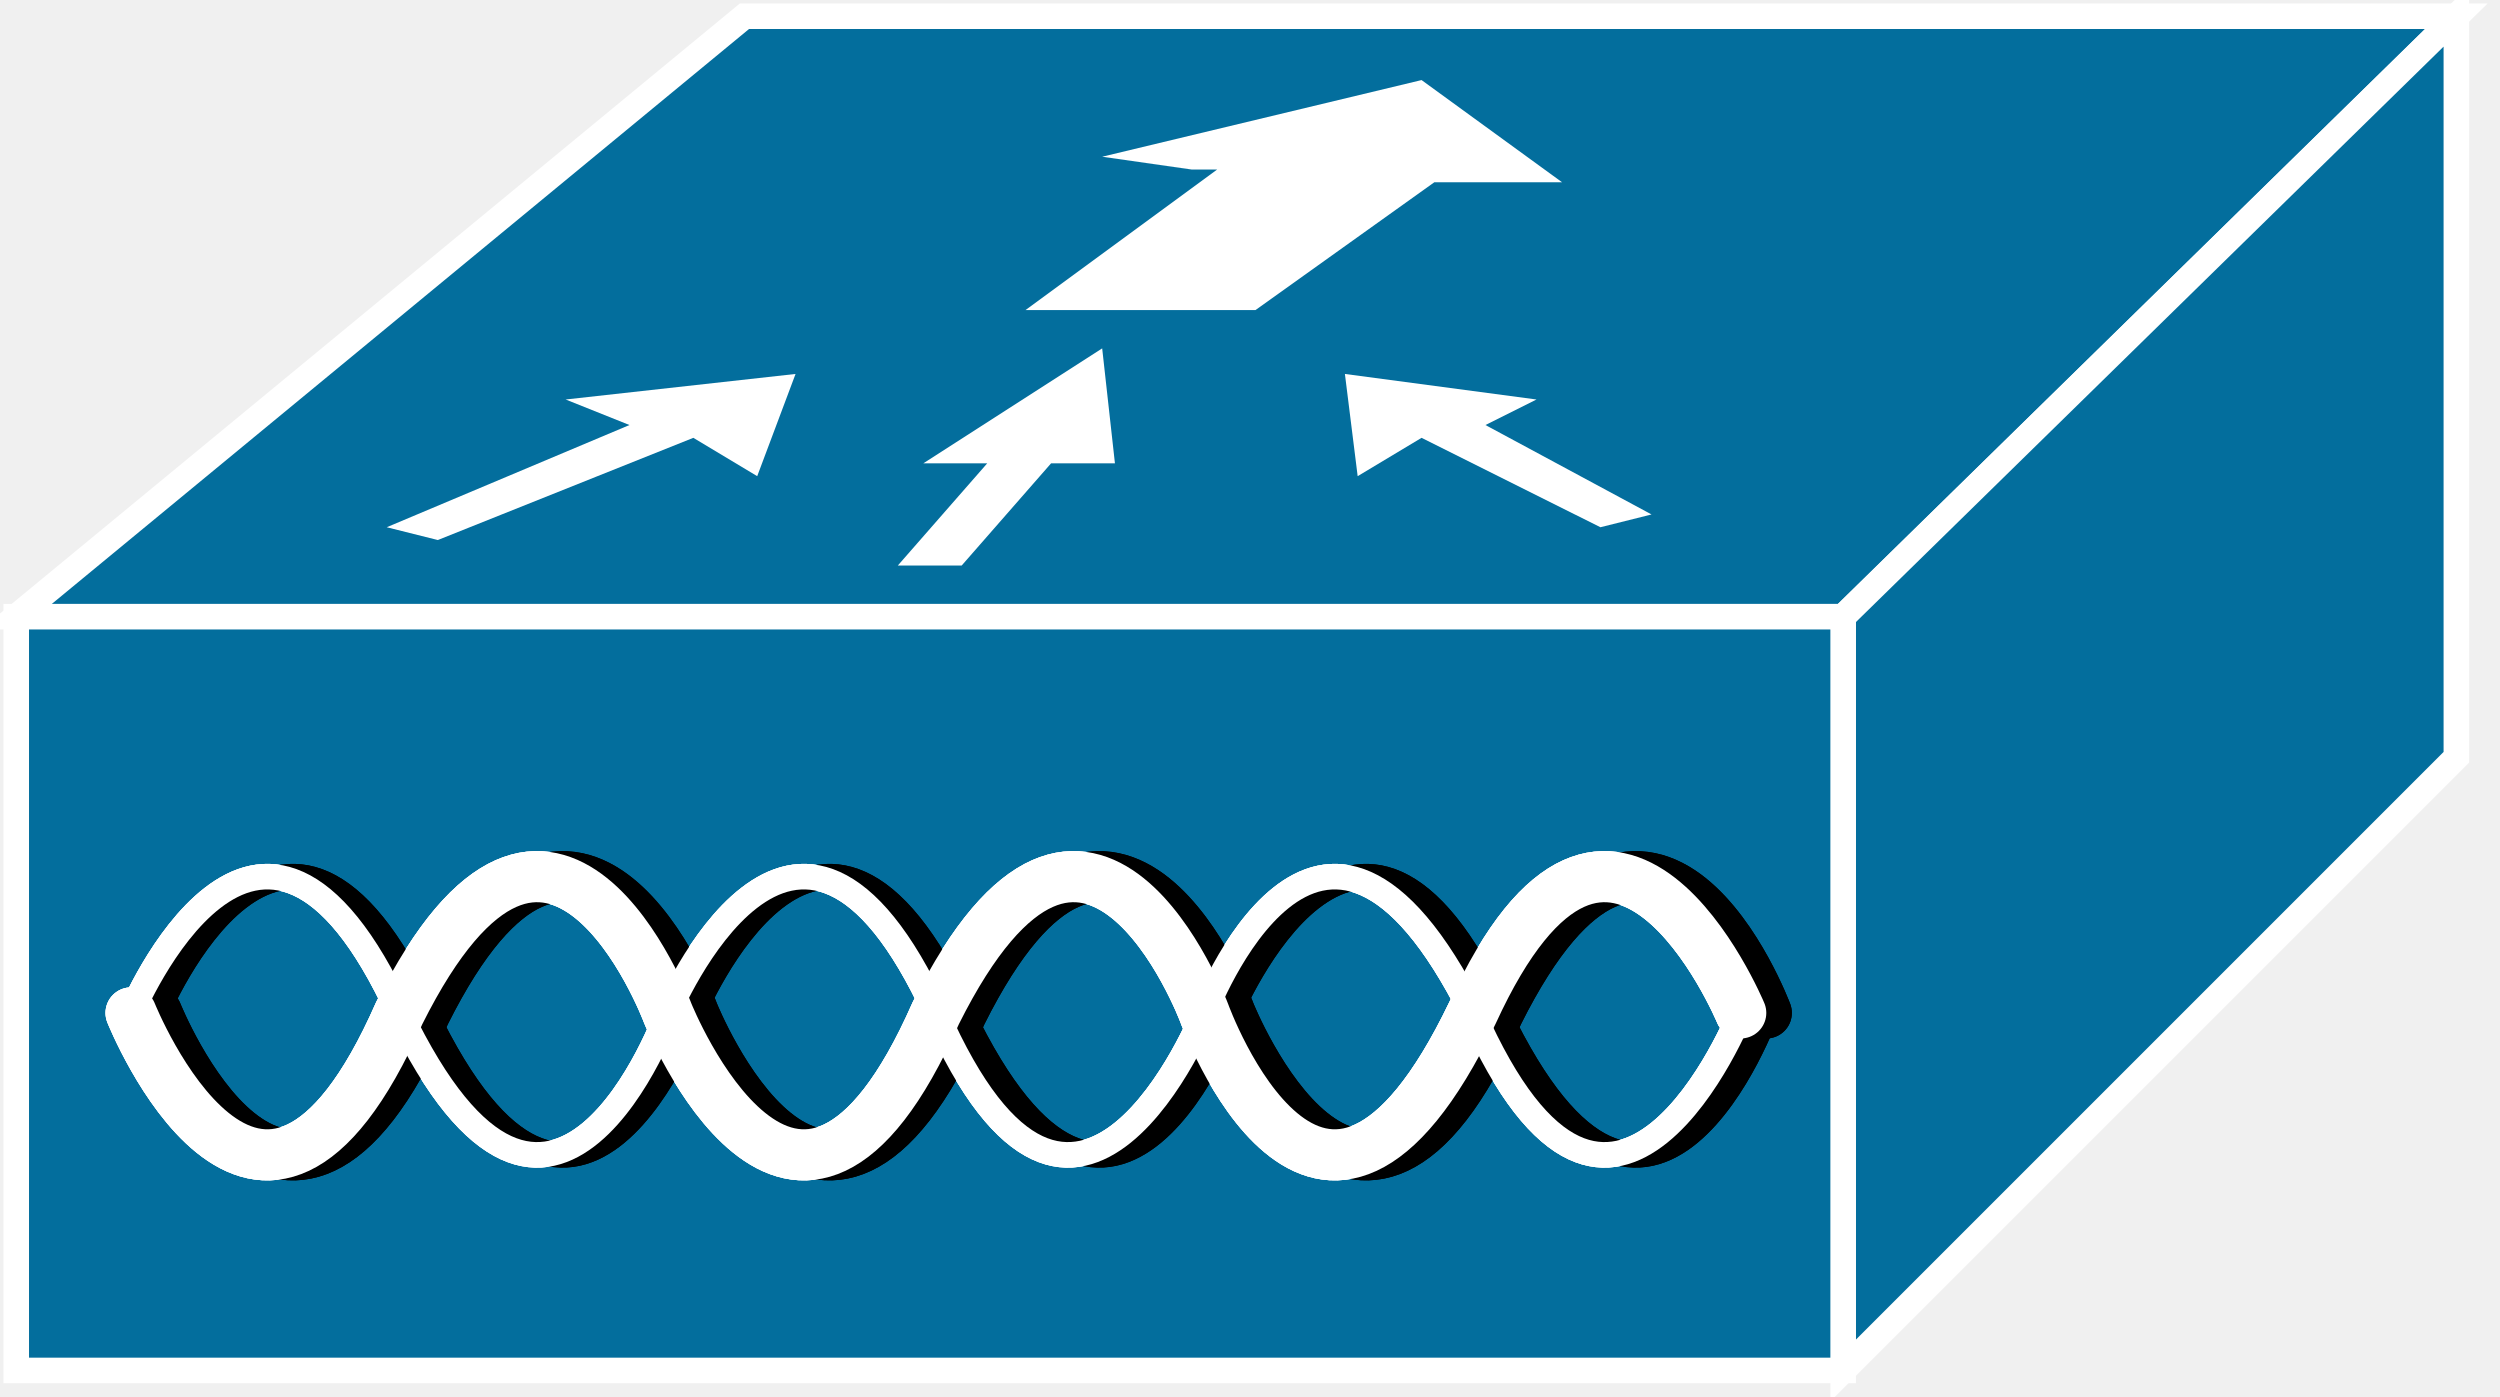
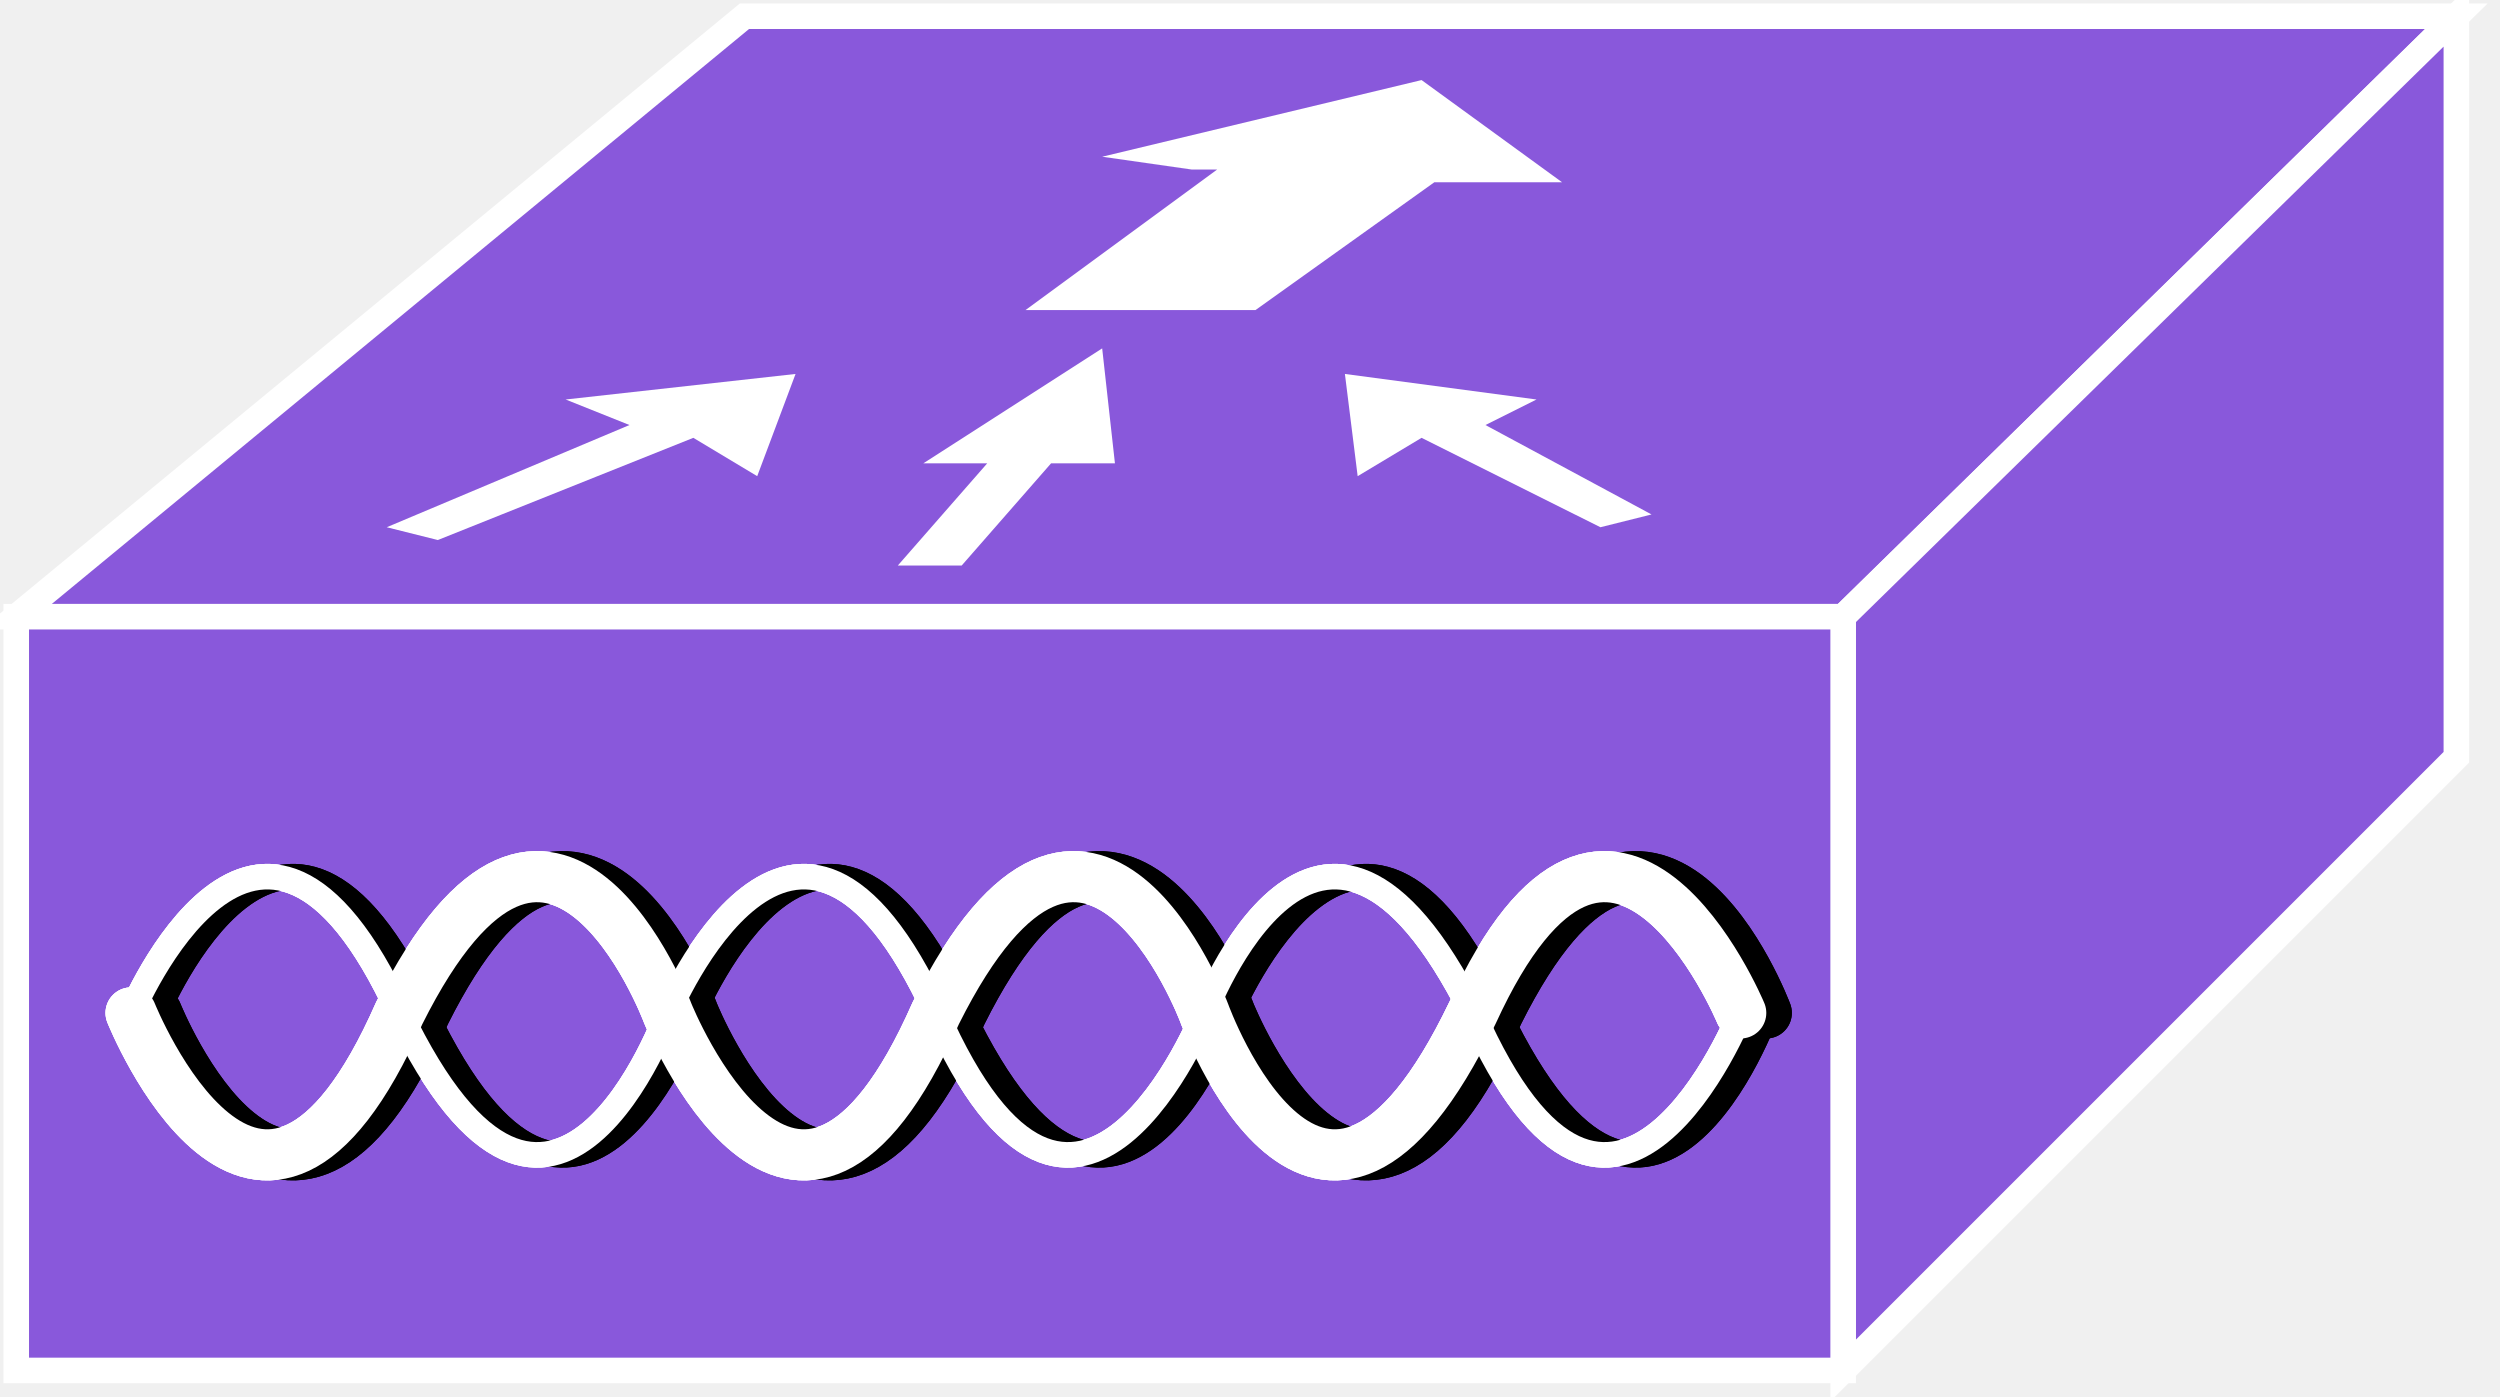
<svg xmlns="http://www.w3.org/2000/svg" xmlns:xlink="http://www.w3.org/1999/xlink" viewBox="0 0 77 43" fill="#fff" fill-rule="evenodd" stroke="#000" stroke-linecap="round" stroke-linejoin="round">
  <style>.B{stroke-linejoin:miter}.C{fill:none}.D{stroke-width:.787}.E{stroke-width:1.574}.F{stroke:#fff}</style>
  <use xlink:href="#A" x=".5" y=".5" />
  <symbol id="A" overflow="visible">
-     <g fill="#036e9d" class="B D F">
+     <g fill="#8958db" class="B D F">
      <path d="M0 18.494L22.429 0h52.727L56.269 18.494H0z" />
      <path d="M56.269 41.71l18.887-18.887V0L56.269 18.494V41.71z" />
      <path d="M56.269 41.71V18.494H0V41.71h56.269z" />
    </g>
    <path d="M16.92 11.805l7.083-.787-1.181 3.148-1.967-1.181-7.87 3.148-1.574-.394 7.476-3.148-1.967-.787zm29.905 0l-5.902-.787.393 3.148 1.968-1.181 5.509 2.754 1.574-.394-5.115-2.754 1.574-.787z" stroke="none" />
    <g class="B C F">
      <use xlink:href="#C" class="D" />
      <use xlink:href="#D" class="E" />
    </g>
    <use xlink:href="#E" class="B C D" />
    <use xlink:href="#F" class="B C E" />
    <g class="F">
      <use xlink:href="#C" class="B C D" />
      <use xlink:href="#D" class="B C E" />
    </g>
    <use xlink:href="#E" class="B C D" />
    <use xlink:href="#F" class="B C E" />
    <g class="F">
      <use xlink:href="#C" class="B C D" />
      <use xlink:href="#D" class="B C E" />
    </g>
    <path d="M36.201 4.721l-2.754-.394 9.837-2.361 4.328 3.148h-3.935L38.169 9.05h-7.083l5.902-4.328h-.787zm-5.902 9.05h-2.361l5.509-3.541.393 3.541h-1.967l-2.754 3.148h-1.967l2.754-3.148h.393z" stroke="none" />
  </symbol>
  <defs>
    <path id="C" d="M53.116 30.698s-3.935 9.837-8.263 0c-4.722-9.443-8.263 0-8.263 0s-3.935 9.837-8.263 0c-4.328-9.443-8.263 0-8.263 0s-3.541 9.837-8.263 0c-4.328-9.443-8.263 0-8.263 0" />
    <path id="D" d="M3.537 30.698s3.935 9.837 8.263 0c4.722-9.443 8.263 0 8.263 0s3.935 9.837 8.263 0c4.722-9.443 8.263 0 8.263 0s3.541 9.837 8.263 0c4.328-9.443 8.263 0 8.263 0" />
    <path id="E" d="M53.903 30.698s-3.541 9.837-8.263 0c-4.328-9.443-8.263 0-8.263 0s-3.541 9.837-8.263 0c-4.328-9.443-8.263 0-8.263 0s-3.541 9.837-8.263 0c-4.328-9.443-8.263 0-8.263 0" />
    <path id="F" d="M4.324 30.698s3.935 9.837 8.263 0c4.722-9.443 8.263 0 8.263 0s3.935 9.837 8.263 0c4.722-9.443 8.263 0 8.263 0s3.935 9.837 8.263 0c4.722-9.443 8.263 0 8.263 0" />
  </defs>
</svg>
